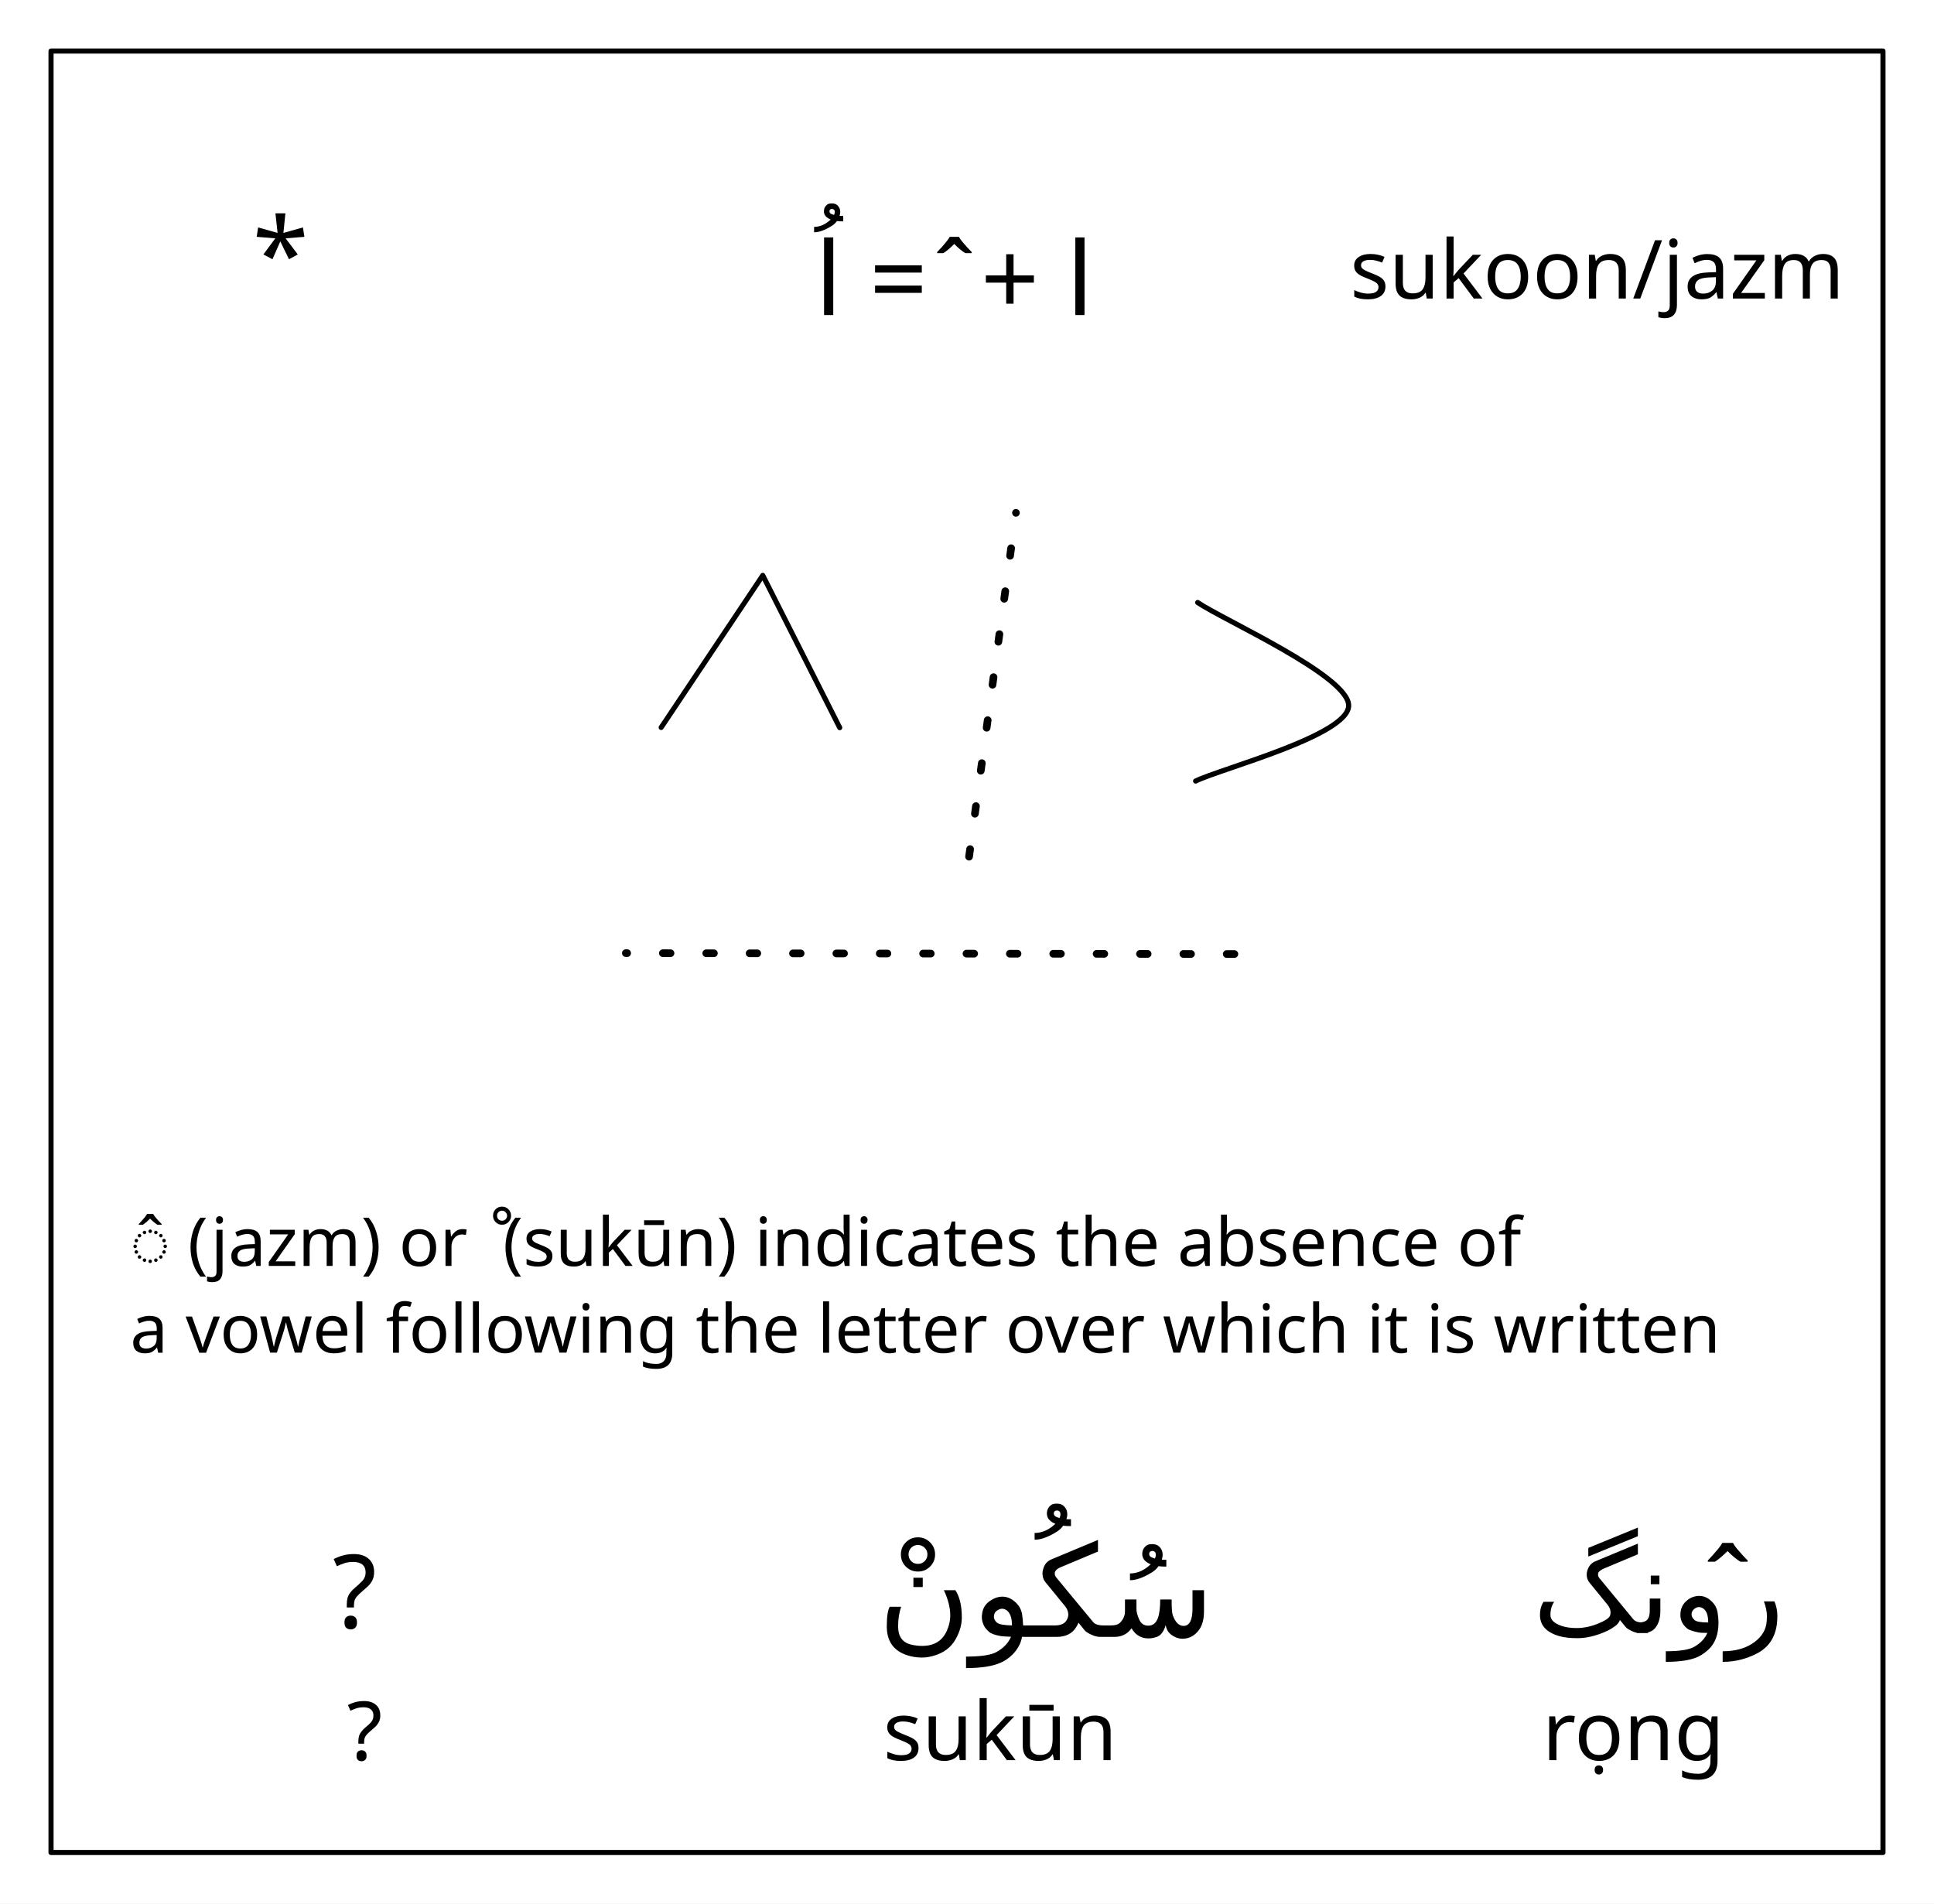
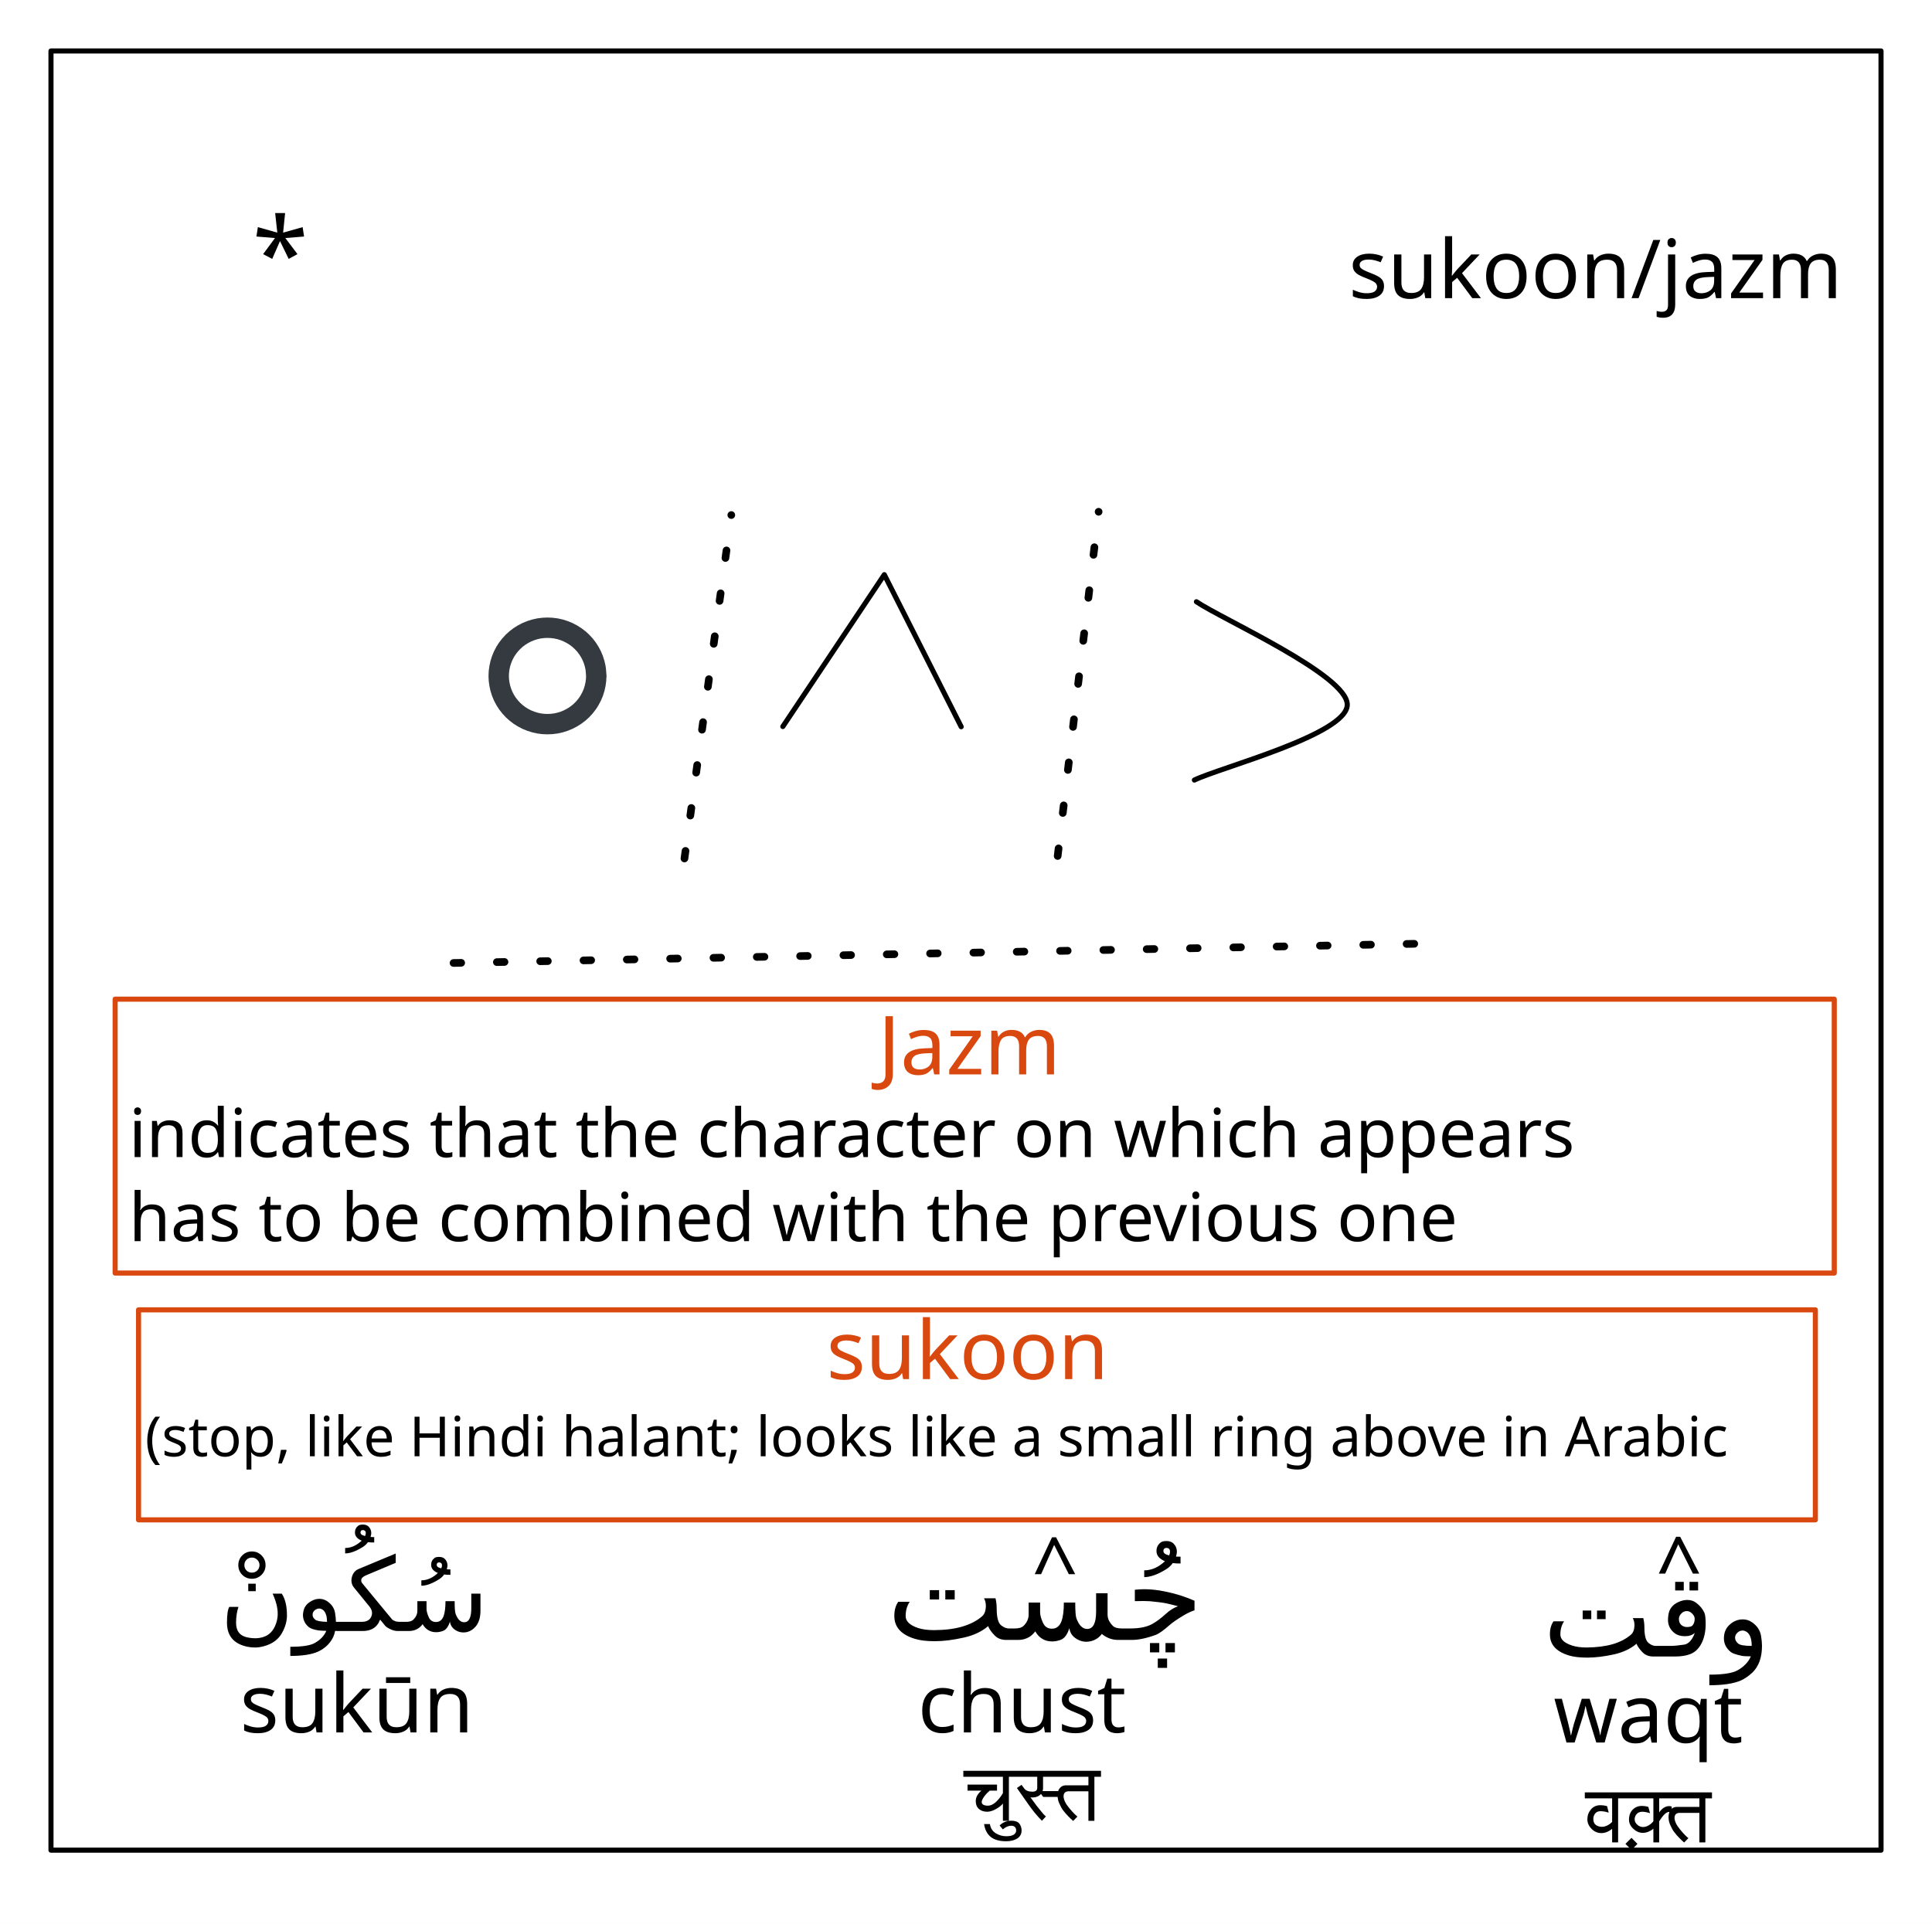
- <svg xmlns="http://www.w3.org/2000/svg" width="379" height="373">
-   <style>.B{font-family:Virgil, Segoe UI Emoji}.C{fill:#000}.D{direction:ltr}.E{text-anchor:middle}.F{font-size:16px}.G{direction:rtl}.H{text-anchor:end}.I{stroke-linecap:round}.J{stroke-dasharray:1.5 7}</style>
+ <svg xmlns="http://www.w3.org/2000/svg" version="1.1" viewBox="0 0 379 377.476" width="379" height="377.476">
  <defs>
-     <style>@font-face{font-family:"Virgil";src:url("https://excalidraw.com/Virgil.woff2")} @font-face{font-family:"Cascadia";src:url("https://excalidraw.com/Cascadia.woff2")}</style>
+     <style>
+       @font-face {
+         font-family: "Virgil";
+         src: url("https://excalidraw.com/Virgil.woff2");
+       }
+       @font-face {
+         font-family: "Cascadia";
+         src: url("https://excalidraw.com/Cascadia.woff2");
+       }
+     </style>
  </defs>
-   <path fill="#fff" d="M0 0h379v373H0z" />
-   <path d="M10 10h359M10 10h359m0 0v353m0-353v353m0 0H10m359 0H10m0 0V10m0 353V10" stroke="#000" fill="none" class="I" />
-   <text x="55" y="57" font-size="20" style="white-space:pre" class="B C D E">*</text>
-   <text x="313" y="58.5" style="white-space:pre" class="B C D E F">sukoon/jazm</text>
-   <text x="325" y="320" font-size="23.077" style="white-space:pre" class="B C E G">ر̂ونگ</text>
-   <text x="205" y="320.75" font-size="25" style="white-space:pre" class="B C E G">سُكُونْ</text>
-   <text x="69.5" y="319" font-size="20" style="white-space:pre" class="B C D E">?</text>
-   <text x="187" y="61.727" font-size="20" style="white-space:pre" class="B C E G">ا +  ̂  = اُ</text>
-   <text x="337.935" y="344.897" style="white-space:pre" class="B C D F H">rọng</text>
-   <text x="218.935" y="344.897" style="white-space:pre" class="B C D F H">sukūn</text>
-   <text x="74.935" y="344.897" style="white-space:pre" class="B C D F H">?</text>
-   <g stroke="#000" fill="none" class="I">
-     <path d="M241.9 186.944l-119.254-.178" stroke-width="1.5" class="J" />
-     <path d="M129.568 142.545l19.909-29.799m-19.909 29.799l19.909-29.799m0 0l15.081 29.84m-15.081-29.84l15.081 29.84m70.146-24.526c4.928 3.374 29.655 14.386 29.59 20.217-.064 5.841-24.992 12.313-29.995 14.77m.404-34.987c4.928 3.374 29.655 14.386 29.59 20.217-.064 5.841-24.992 12.313-29.995 14.77" />
-     <path d="M189.905 167.867l4.594-33.693m0 0l4.594-33.693" stroke-width="1.5" class="J" />
+   <rect x="0" y="0" width="379" height="377.476" fill="#ffffff" />
+   <g transform="translate(28.45155 275.7164) rotate(0 165.5 7)">
+     <text x="0" y="10" font-family="Virgil, Segoe UI Emoji" font-size="10.88px" fill="#000000" text-anchor="start" style="white-space: pre;" direction="ltr">(stop, like Hindi halant; looks like a small ring above in Arabic</text>
  </g>
-   <g transform="matrix(1 0 0 1 25.5 236.0626)" class="B C D">
-     <text y="12" font-size="13.24" style="white-space:pre" x="0"> ̂ (jazm) or ْ (sukūn) indicates the absence of </text>
-     <text y="29" font-size="13.24" style="white-space:pre" x="0">a vowel following the letter over which it is written</text>
+   <g stroke-linecap="round" transform="translate(22.58648 196.035) rotate(0 168.6219 26.86832)">
+     <path d="M0 0 C134.85 0, 269.71 0, 337.24 0 M0 0 C121.2 0, 242.41 0, 337.24 0 M337.24 0 C337.24 16.37, 337.24 32.75, 337.24 53.74 M337.24 0 C337.24 15.62, 337.24 31.24, 337.24 53.74 M337.24 53.74 C222.81 53.74, 108.37 53.74, 0 53.74 M337.24 53.74 C214.95 53.74, 92.65 53.74, 0 53.74 M0 53.74 C0 34.1, 0 14.46, 0 0 M0 53.74 C0 40.9, 0 28.06, 0 0" stroke="#d9480f" stroke-width="1" fill="none" />
+   </g>
+   <g stroke-linecap="round" transform="translate(10 10) rotate(0 179.5 176.5)">
+     <path d="M0 0 C80.32 0, 160.65 0, 359 0 M0 0 C90.29 0, 180.59 0, 359 0 M359 0 C359 116.54, 359 233.07, 359 353 M359 0 C359 99.36, 359 198.72, 359 353 M359 353 C238.42 353, 117.85 353, 0 353 M359 353 C234.47 353, 109.94 353, 0 353 M0 353 C0 221.96, 0 90.91, 0 0 M0 353 C0 276.01, 0 199.03, 0 0" stroke="#000000" stroke-width="1" fill="none" />
+   </g>
+   <g transform="translate(49 39) rotate(0 6 12.5)">
+     <text x="6" y="18" font-family="Virgil, Segoe UI Emoji" font-size="20px" fill="#000000" text-anchor="middle" style="white-space: pre;" direction="ltr">*</text>
+   </g>
+   <g transform="translate(265 44.5) rotate(0 48 10)">
+     <text x="48" y="14" font-family="Virgil, Segoe UI Emoji" font-size="16px" fill="#000000" text-anchor="middle" style="white-space: pre;" direction="ltr">sukoon/jazm</text>
+   </g>
+   <g transform="translate(309 303) rotate(0 16 15.5)">
+     <text x="16" y="22" font-family="Virgil, Segoe UI Emoji" font-size="23.077px" fill="#000000" text-anchor="middle" style="white-space: pre;" direction="rtl">وقت</text>
+   </g>
+   <g transform="translate(179 297.75) rotate(0 26 17.5)">
+     <text x="26" y="24" font-family="Virgil, Segoe UI Emoji" font-size="25px" fill="#000000" text-anchor="middle" style="white-space: pre;" direction="rtl">چُست</text>
+   </g>
+   <g transform="translate(47.5 301) rotate(0 22 13.5)">
+     <text x="22" y="19" font-family="Virgil, Segoe UI Emoji" font-size="20px" fill="#000000" text-anchor="middle" style="white-space: pre;" direction="rtl">سُكُونْ</text>
+   </g>
+   <g transform="translate(301.9352 327.8966) rotate(0 20 10)">
+     <text x="40" y="14" font-family="Virgil, Segoe UI Emoji" font-size="16px" fill="#000000" text-anchor="end" style="white-space: pre;" direction="ltr">waqt</text>
+   </g>
+   <g transform="translate(175.9352 325.8966) rotate(0 22.5 10)">
+     <text x="45" y="14" font-family="Virgil, Segoe UI Emoji" font-size="16px" fill="#000000" text-anchor="end" style="white-space: pre;" direction="ltr">chust</text>
+   </g>
+   <g transform="translate(49.93518 325.8966) rotate(0 21.5 10)">
+     <text x="43" y="14" font-family="Virgil, Segoe UI Emoji" font-size="16px" fill="#000000" text-anchor="end" style="white-space: pre;" direction="ltr">sukūn</text>
+   </g>
+   <g stroke-linecap="round">
+     <g transform="translate(82.58485 188.4332) rotate(179.6293 97.42914 -1.316217)">
+       <path d="M0 0 C16.24 -0.22, 64.95 -0.88, 97.43 -1.32 C129.91 -1.75, 178.62 -2.41, 194.86 -2.63" stroke="#000000" stroke-width="1.5" fill="none" stroke-dasharray="1.5 7" />
+     </g>
+   </g>
+   <g stroke-linecap="round">
+     <g transform="translate(188.2388 113.6068) rotate(178.7577 -17.49232 14.28095)">
+       <path d="M0 0 C-5.17 7.38, -10.34 14.77, -20.55 29.36 M0 0 C-6.79 9.69, -13.57 19.38, -20.55 29.36 M-20.55 29.36 C-24.62 20.87, -28.68 12.38, -34.98 -0.8 M-20.55 29.36 C-25.4 19.23, -30.25 9.1, -34.98 -0.8" stroke="#000000" stroke-width="1" fill="none" />
+     </g>
+   </g>
+   <g stroke-linecap="round">
+     <g transform="translate(266.6741 121.1085) rotate(269.3523 -17.49232 14.28122)">
+       <path d="M0 0 C-3.43 4.89, -14.72 29.49, -20.55 29.36 C-26.39 29.23, -32.58 4.23, -34.98 -0.8 M0 0 C-3.43 4.89, -14.72 29.49, -20.55 29.36 C-26.39 29.23, -32.58 4.23, -34.98 -0.8" stroke="#000000" stroke-width="1" fill="none" />
+     </g>
+   </g>
+   <g stroke-linecap="round">
+     <g transform="translate(177.6892 130.5432) rotate(270.6535 33.81079 3.630448)">
+       <path d="M0 0 C7.15 0.77, 14.31 1.54, 33.81 3.63 M33.81 3.63 C46.86 5.03, 59.92 6.43, 67.62 7.26" stroke="#000000" stroke-width="1.5" fill="none" stroke-dasharray="1.5 7" />
+     </g>
+   </g>
+   <g transform="translate(25.28149 215.5148) rotate(0 164 16.5)">
+     <text x="0" y="11.5" font-family="Virgil, Segoe UI Emoji" font-size="13.24px" fill="#000000" text-anchor="start" style="white-space: pre;" direction="ltr">  indicates that the character on which appears </text>
+     <text x="0" y="28" font-family="Virgil, Segoe UI Emoji" font-size="13.24px" fill="#000000" text-anchor="start" style="white-space: pre;" direction="ltr">has to be combined with the previous one</text>
+   </g>
+   <g stroke-linecap="round" transform="translate(97.82937 123.1566) rotate(0 9.567515 9.460924)">
+     <path d="M19.14 9.46 C19.14 10.01, 19.09 10.56, 18.99 11.1 C18.89 11.64, 18.75 12.18, 18.56 12.7 C18.37 13.21, 18.13 13.72, 17.85 14.19 C17.58 14.67, 17.25 15.12, 16.9 15.54 C16.54 15.96, 16.14 16.36, 15.72 16.71 C15.29 17.06, 14.83 17.38, 14.35 17.65 C13.87 17.93, 13.36 18.16, 12.84 18.35 C12.32 18.54, 11.77 18.68, 11.23 18.78 C10.68 18.87, 10.12 18.92, 9.57 18.92 C9.01 18.92, 8.45 18.87, 7.91 18.78 C7.36 18.68, 6.82 18.54, 6.3 18.35 C5.77 18.16, 5.26 17.93, 4.78 17.65 C4.3 17.38, 3.84 17.06, 3.42 16.71 C2.99 16.36, 2.59 15.96, 2.24 15.54 C1.88 15.12, 1.56 14.67, 1.28 14.19 C1 13.72, 0.77 13.21, 0.58 12.7 C0.39 12.18, 0.24 11.64, 0.15 11.1 C0.05 10.56, 0 10.01, 0 9.46 C0 8.91, 0.05 8.36, 0.15 7.82 C0.24 7.28, 0.39 6.74, 0.58 6.23 C0.77 5.71, 1 5.2, 1.28 4.73 C1.56 4.26, 1.88 3.8, 2.24 3.38 C2.59 2.96, 2.99 2.57, 3.42 2.21 C3.84 1.86, 4.3 1.54, 4.78 1.27 C5.26 0.99, 5.77 0.76, 6.3 0.57 C6.82 0.38, 7.36 0.24, 7.91 0.14 C8.45 0.05, 9.01 0, 9.57 0 C10.12 0, 10.68 0.05, 11.23 0.14 C11.77 0.24, 12.32 0.38, 12.84 0.57 C13.36 0.76, 13.87 0.99, 14.35 1.27 C14.83 1.54, 15.29 1.86, 15.72 2.21 C16.14 2.57, 16.54 2.96, 16.9 3.38 C17.25 3.8, 17.58 4.26, 17.85 4.73 C18.13 5.2, 18.37 5.71, 18.56 6.23 C18.75 6.74, 18.89 7.28, 18.99 7.82 C19.09 8.36, 19.11 9.19, 19.14 9.46 C19.16 9.73, 19.16 9.19, 19.14 9.46" stroke="#343a40" stroke-width="4" fill="none" />
+   </g>
+   <g stroke-linecap="round">
+     <g transform="translate(105.0548 131.1092) rotate(271.6366 33.81079 3.630448)">
+       <path d="M0 0 C12.93 1.39, 25.85 2.78, 33.81 3.63 M33.81 3.63 C45.73 4.91, 57.64 6.19, 67.62 7.26" stroke="#000000" stroke-width="1.5" fill="none" stroke-dasharray="1.5 7" />
+     </g>
+   </g>
+   <g transform="translate(172.2426 196.7973) rotate(0 21 10)">
+     <text x="0" y="14" font-family="Virgil, Segoe UI Emoji" font-size="16px" fill="#d9480f" text-anchor="start" style="white-space: pre;" direction="ltr">Jazm</text>
+   </g>
+   <g transform="translate(162.1315 256.5751) rotate(0 26.5 10)">
+     <text x="0" y="14" font-family="Virgil, Segoe UI Emoji" font-size="16px" fill="#d9480f" text-anchor="start" style="white-space: pre;" direction="ltr">sukoon</text>
+   </g>
+   <g stroke-linecap="round" transform="translate(27.17741 256.988) rotate(0 164.4679 20.60215)">
+     <path d="M0 0 C69.21 0, 138.43 0, 328.94 0 M0 0 C104.81 0, 209.62 0, 328.94 0 M328.94 0 C328.94 13.57, 328.94 27.15, 328.94 41.2 M328.94 0 C328.94 15.8, 328.94 31.6, 328.94 41.2 M328.94 41.2 C211.79 41.2, 94.64 41.2, 0 41.2 M328.94 41.2 C230.75 41.2, 132.56 41.2, 0 41.2 M0 41.2 C0 27.2, 0 13.19, 0 0 M0 41.2 C0 27.45, 0 13.69, 0 0" stroke="#d9480f" stroke-width="1" fill="none" />
+   </g>
+   <g transform="translate(324.8006 299.0092) rotate(0 5.5 10)">
+     <text x="0" y="14" font-family="Virgil, Segoe UI Emoji" font-size="16px" fill="#000000" text-anchor="start" style="white-space: pre;" direction="ltr">^</text>
+   </g>
+   <g transform="translate(311.0481 343.4759) rotate(0 14.5 12)">
+     <text x="0" y="18" font-family="Virgil, Segoe UI Emoji" font-size="16px" fill="#000000" text-anchor="start" style="white-space: pre;" direction="ltr">वक़्त</text>
+   </g>
+   <g transform="translate(202.373 299.1185) rotate(0 5.5 10)">
+     <text x="0" y="14" font-family="Virgil, Segoe UI Emoji" font-size="16px" fill="#000000" text-anchor="start" style="white-space: pre;" direction="ltr">^</text>
+   </g>
+   <g transform="translate(189.1315 339.2418) rotate(0 14 12)">
+     <text x="0" y="18" font-family="Virgil, Segoe UI Emoji" font-size="16px" fill="#000000" text-anchor="start" style="white-space: pre;" direction="ltr">चुस्त</text>
  </g>
</svg>
